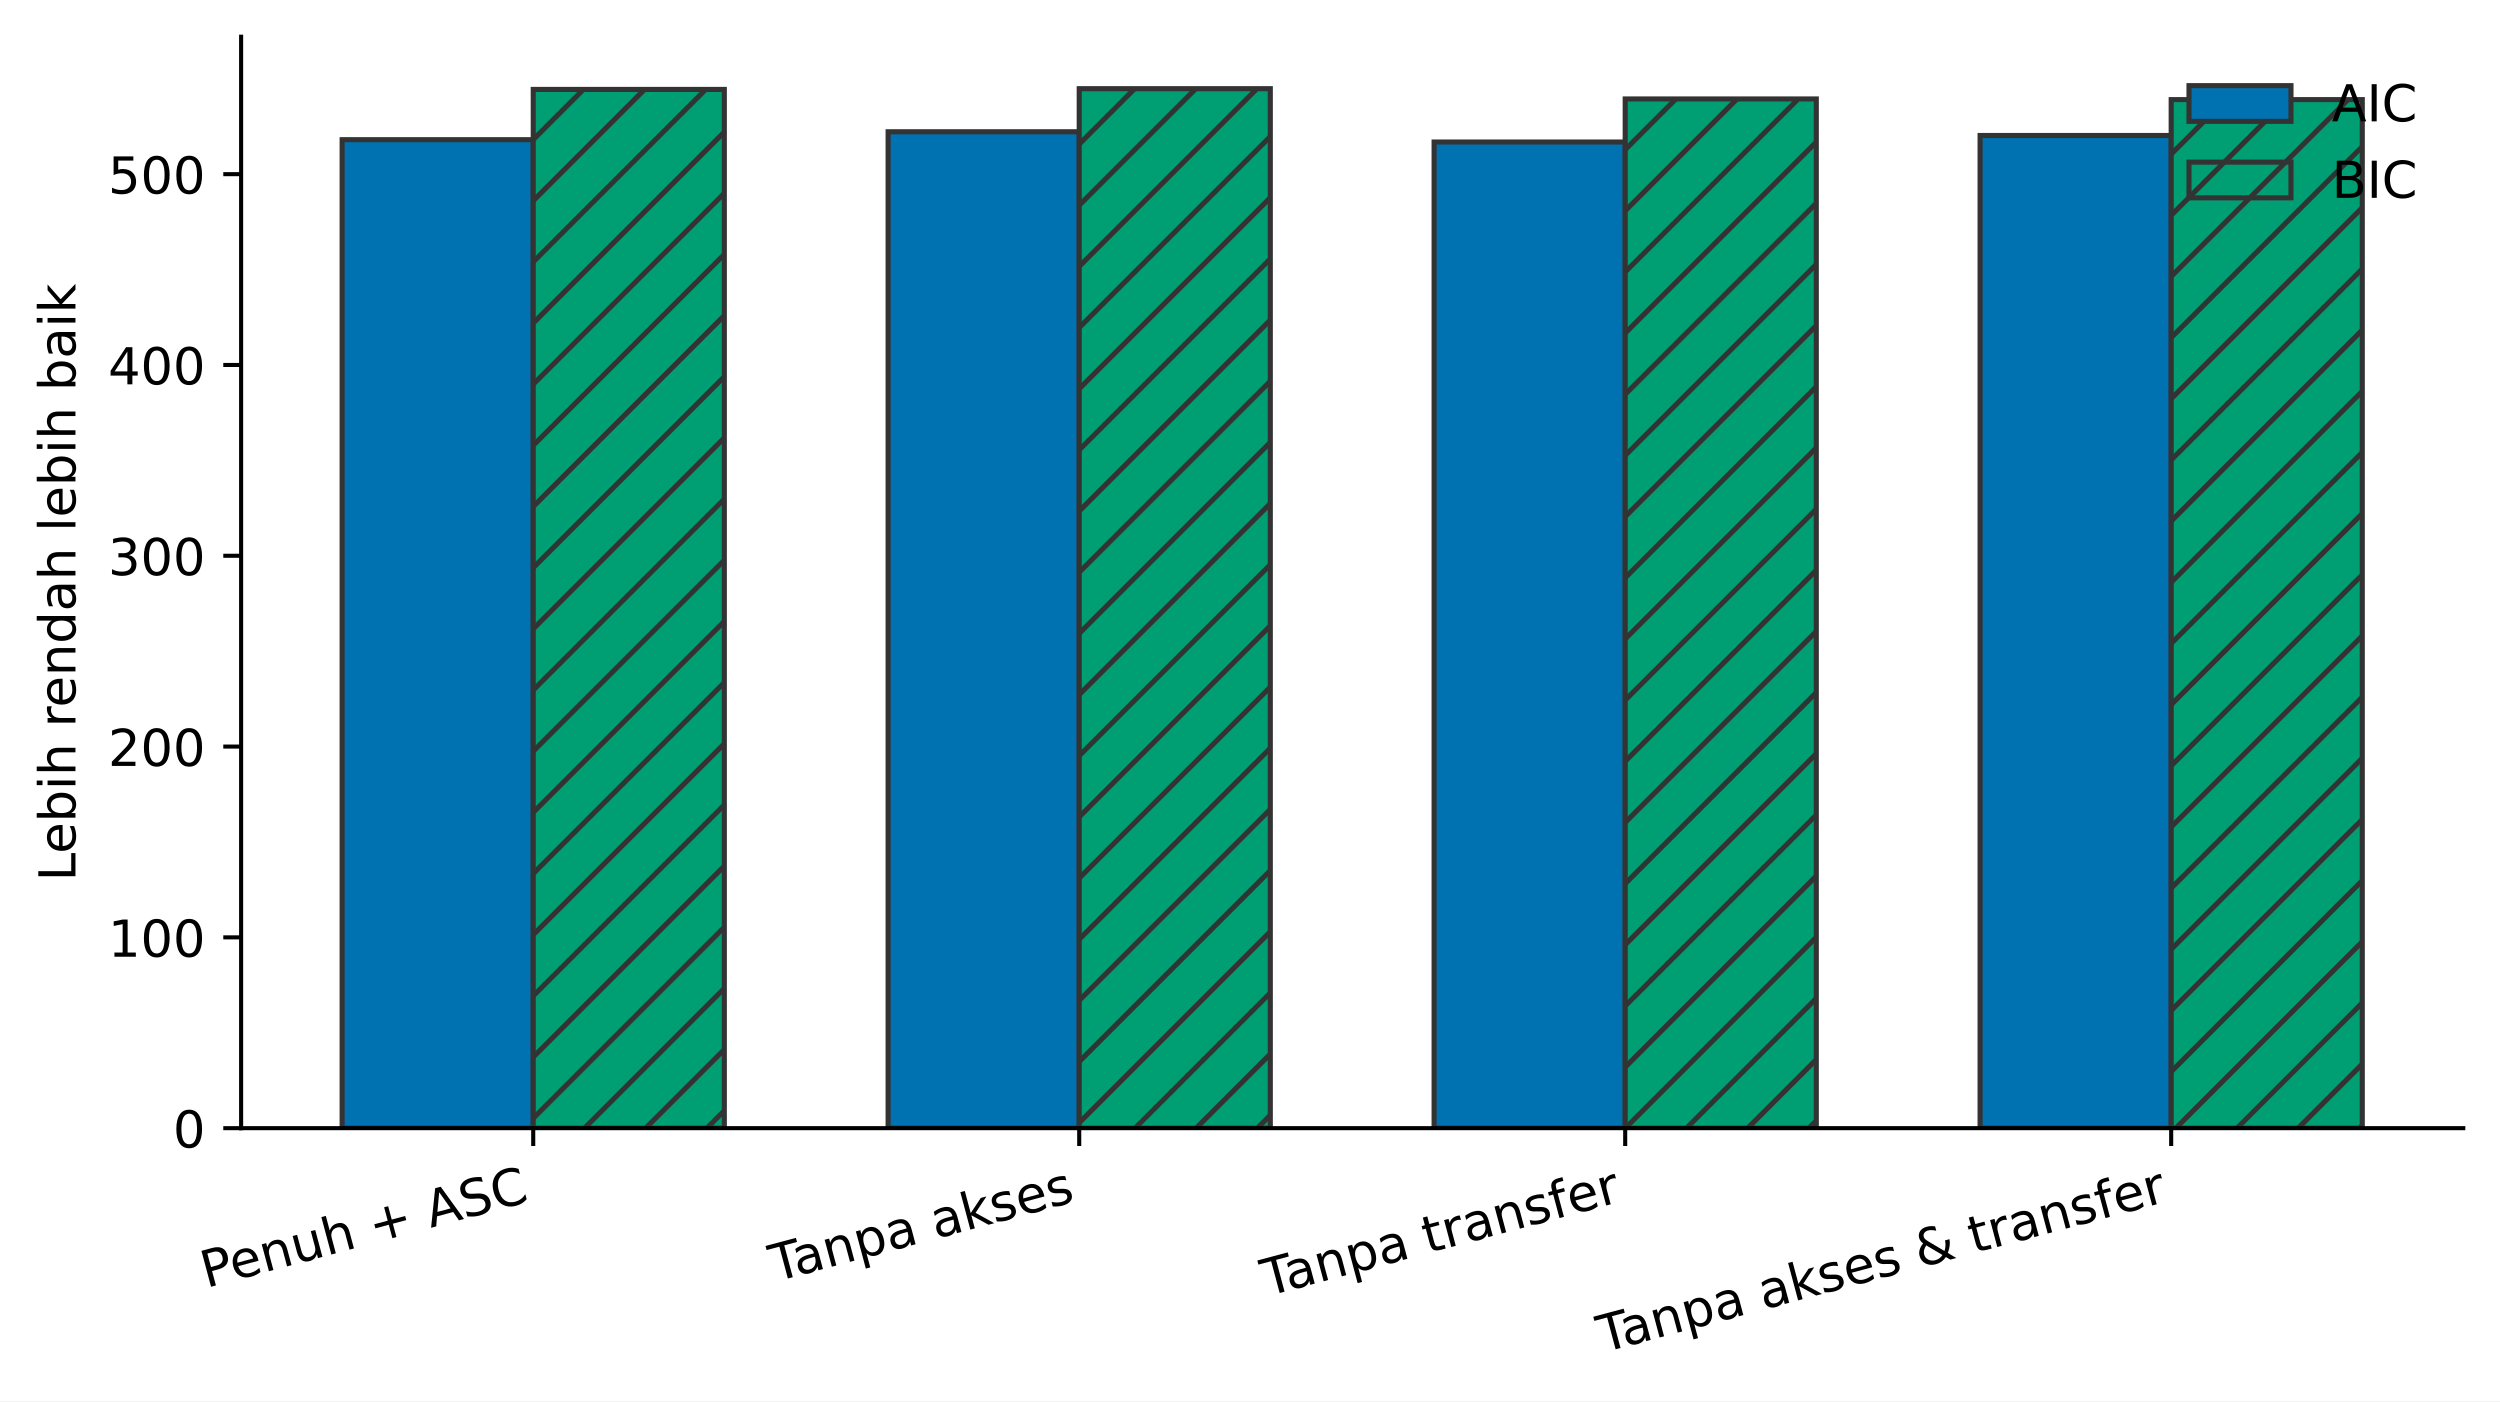
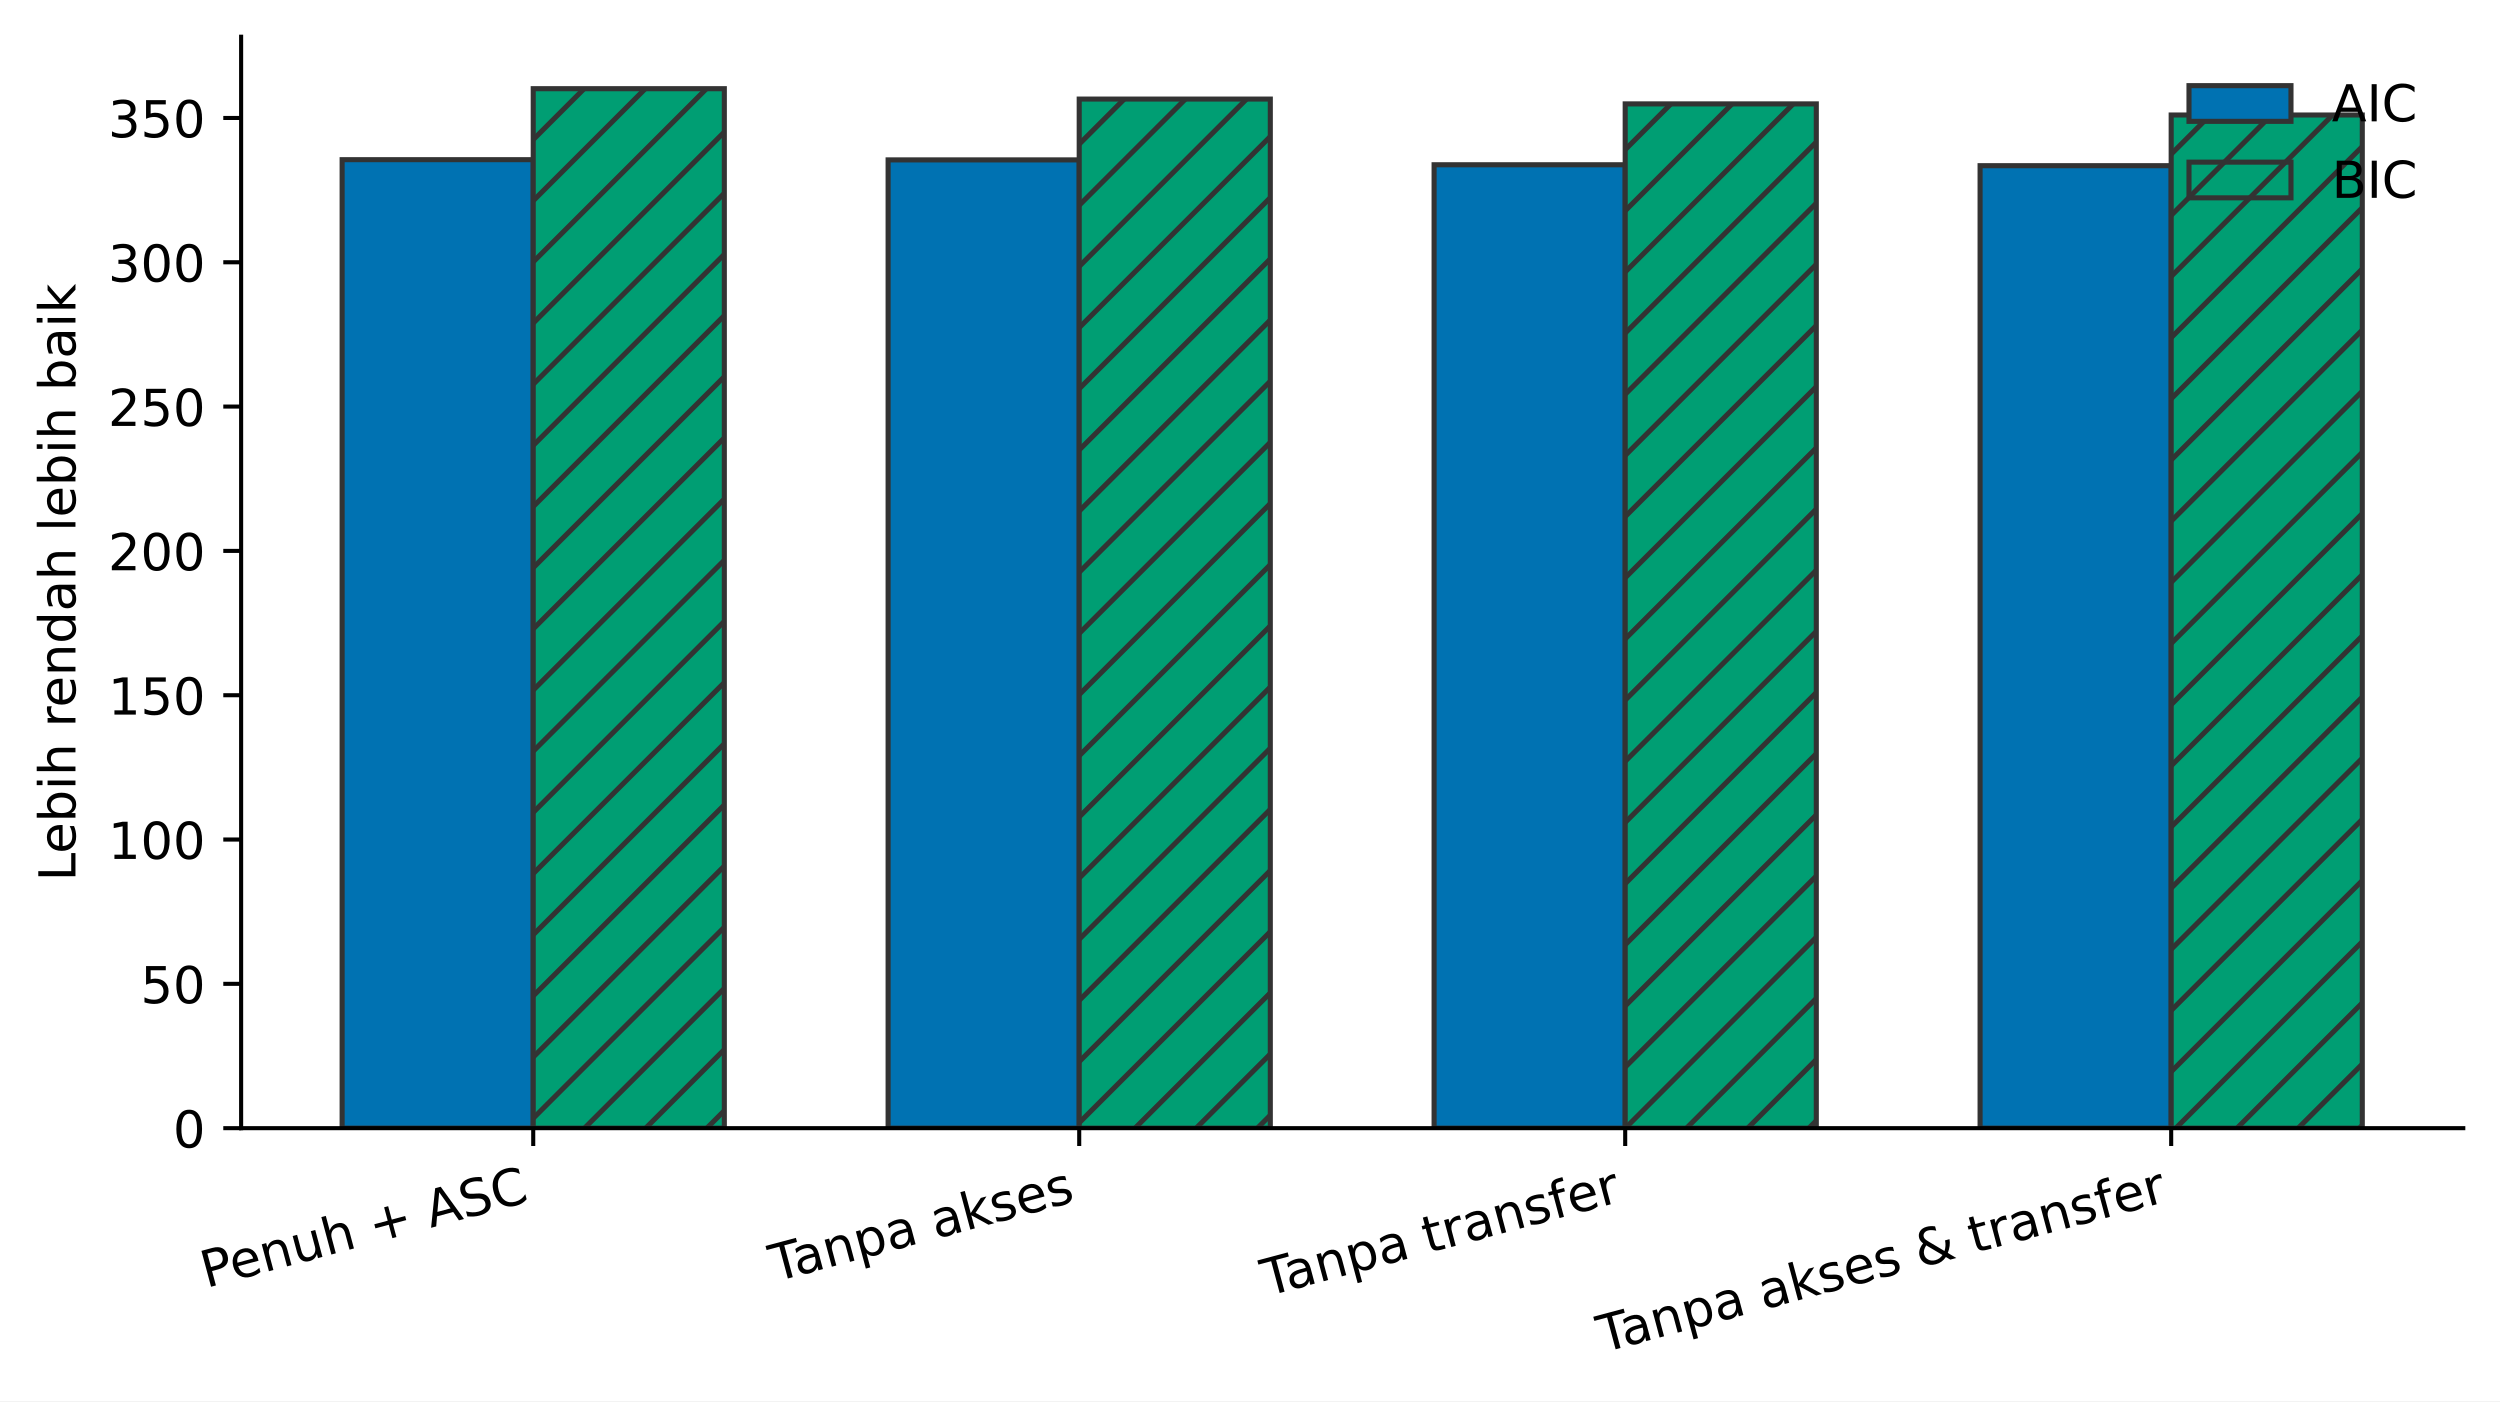
<svg xmlns="http://www.w3.org/2000/svg" xmlns:xlink="http://www.w3.org/1999/xlink" width="490.289pt" height="274.8pt" viewBox="0 0 490.289 274.8" version="1.1">
  <defs>
    <style type="text/css">*{stroke-linejoin: round; stroke-linecap: butt}</style>
  </defs>
  <g id="figure_1">
    <g id="patch_1">
      <path d="M 0 274.8 L 490.289 274.8 L 490.289 0 L 0 0 z " style="fill: #ffffff" />
    </g>
    <g id="axes_1">
      <g id="patch_2">
        <path d="M 47.288 221.251 L 483.089 221.251 L 483.089 7.2 L 47.288 7.2 z " style="fill: #ffffff" />
      </g>
      <g id="patch_3">
-         <path d="M 67.097 221.251 L 104.574 221.251 L 104.574 27.391 L 67.097 27.391 z " clip-path="url(#pc732b76944)" style="fill: #0072b2; stroke: #333333; stroke-linejoin: miter" />
+         <path d="M 67.097 221.251 L 104.574 221.251 L 104.574 31.314 L 67.097 31.314 z " clip-path="url(#pc6ef20f7f6)" style="fill: #0072b2; stroke: #333333; stroke-linejoin: miter" />
      </g>
      <g id="patch_4">
-         <path d="M 174.174 221.251 L 211.651 221.251 L 211.651 25.839 L 174.174 25.839 z " clip-path="url(#pc732b76944)" style="fill: #0072b2; stroke: #333333; stroke-linejoin: miter" />
+         <path d="M 174.174 221.251 L 211.651 221.251 L 211.651 31.362 L 174.174 31.362 z " clip-path="url(#pc6ef20f7f6)" style="fill: #0072b2; stroke: #333333; stroke-linejoin: miter" />
      </g>
      <g id="patch_5">
-         <path d="M 281.25 221.251 L 318.727 221.251 L 318.727 27.85 L 281.25 27.85 z " clip-path="url(#pc732b76944)" style="fill: #0072b2; stroke: #333333; stroke-linejoin: miter" />
+         <path d="M 281.25 221.251 L 318.727 221.251 L 318.727 32.311 L 281.25 32.311 z " clip-path="url(#pc6ef20f7f6)" style="fill: #0072b2; stroke: #333333; stroke-linejoin: miter" />
      </g>
      <g id="patch_6">
-         <path d="M 388.327 221.251 L 425.803 221.251 L 425.803 26.572 L 388.327 26.572 z " clip-path="url(#pc732b76944)" style="fill: #0072b2; stroke: #333333; stroke-linejoin: miter" />
+         <path d="M 388.327 221.251 L 425.803 221.251 L 425.803 32.494 L 388.327 32.494 z " clip-path="url(#pc6ef20f7f6)" style="fill: #0072b2; stroke: #333333; stroke-linejoin: miter" />
      </g>
      <g id="patch_7">
-         <path d="M 104.574 221.251 L 142.051 221.251 L 142.051 17.537 L 104.574 17.537 z " clip-path="url(#pc732b76944)" style="fill: url(#h2e0251b390); stroke: #333333; stroke-linejoin: miter" />
+         <path d="M 104.574 221.251 L 142.051 221.251 L 142.051 17.393 L 104.574 17.393 z " clip-path="url(#pc6ef20f7f6)" style="fill: url(#hb56207f04a); stroke: #333333; stroke-linejoin: miter" />
      </g>
      <g id="patch_8">
-         <path d="M 211.651 221.251 L 249.127 221.251 L 249.127 17.393 L 211.651 17.393 z " clip-path="url(#pc732b76944)" style="fill: url(#h2e0251b390); stroke: #333333; stroke-linejoin: miter" />
+         <path d="M 211.651 221.251 L 249.127 221.251 L 249.127 19.43 L 211.651 19.43 z " clip-path="url(#pc6ef20f7f6)" style="fill: url(#hb56207f04a); stroke: #333333; stroke-linejoin: miter" />
      </g>
      <g id="patch_9">
-         <path d="M 318.727 221.251 L 356.204 221.251 L 356.204 19.404 L 318.727 19.404 z " clip-path="url(#pc732b76944)" style="fill: url(#h2e0251b390); stroke: #333333; stroke-linejoin: miter" />
+         <path d="M 318.727 221.251 L 356.204 221.251 L 356.204 20.378 L 318.727 20.378 z " clip-path="url(#pc6ef20f7f6)" style="fill: url(#hb56207f04a); stroke: #333333; stroke-linejoin: miter" />
      </g>
      <g id="patch_10">
-         <path d="M 425.803 221.251 L 463.28 221.251 L 463.28 19.533 L 425.803 19.533 z " clip-path="url(#pc732b76944)" style="fill: url(#h2e0251b390); stroke: #333333; stroke-linejoin: miter" />
+         <path d="M 425.803 221.251 L 463.28 221.251 L 463.28 22.551 L 425.803 22.551 z " clip-path="url(#pc6ef20f7f6)" style="fill: url(#hb56207f04a); stroke: #333333; stroke-linejoin: miter" />
      </g>
      <g id="matplotlib.axis_1">
        <g id="xtick_1">
          <g id="line2d_1">
            <defs>
-               <path id="m62c264a1f9" d="M 0 0 L 0 3.5 " style="stroke: #000000; stroke-width: 0.8" />
-             </defs>
-             <g>
-               <use xlink:href="#m62c264a1f9" x="104.574" y="221.251" style="stroke: #000000; stroke-width: 0.8" />
+               <path id="mbbdc82d326" d="M 0 0 L 0 3.5 " style="stroke: #000000; stroke-width: 0.8" />
+             </defs>
+             <g>
+               <use xlink:href="#mbbdc82d326" x="104.574" y="221.251" style="stroke: #000000; stroke-width: 0.8" />
            </g>
          </g>
          <g id="text_1">
            <g transform="translate(40.44579 252.6066) rotate(-15) scale(0.1 -0.1)">
              <defs>
                <path id="DejaVuSans-33" d="M 1259 4147 L 1259 2394 L 2053 2394 Q 2494 2394 2734 2622 Q 2975 2850 2975 3272 Q 2975 3691 2734 3919 Q 2494 4147 2053 4147 L 1259 4147 z M 628 4666 L 2053 4666 Q 2838 4666 3239 4311 Q 3641 3956 3641 3272 Q 3641 2581 3239 2228 Q 2838 1875 2053 1875 L 1259 1875 L 1259 0 L 628 0 L 628 4666 z " transform="scale(0.015625)" />
                <path id="DejaVuSans-48" d="M 3597 1894 L 3597 1613 L 953 1613 Q 991 1019 1311 708 Q 1631 397 2203 397 Q 2534 397 2845 478 Q 3156 559 3463 722 L 3463 178 Q 3153 47 2828 -22 Q 2503 -91 2169 -91 Q 1331 -91 842 396 Q 353 884 353 1716 Q 353 2575 817 3079 Q 1281 3584 2069 3584 Q 2775 3584 3186 3129 Q 3597 2675 3597 1894 z M 3022 2063 Q 3016 2534 2758 2815 Q 2500 3097 2075 3097 Q 1594 3097 1305 2825 Q 1016 2553 972 2059 L 3022 2063 z " transform="scale(0.015625)" />
                <path id="DejaVuSans-51" d="M 3513 2113 L 3513 0 L 2938 0 L 2938 2094 Q 2938 2591 2744 2837 Q 2550 3084 2163 3084 Q 1697 3084 1428 2787 Q 1159 2491 1159 1978 L 1159 0 L 581 0 L 581 3500 L 1159 3500 L 1159 2956 Q 1366 3272 1645 3428 Q 1925 3584 2291 3584 Q 2894 3584 3203 3211 Q 3513 2838 3513 2113 z " transform="scale(0.015625)" />
                <path id="DejaVuSans-58" d="M 544 1381 L 544 3500 L 1119 3500 L 1119 1403 Q 1119 906 1312 657 Q 1506 409 1894 409 Q 2359 409 2629 706 Q 2900 1003 2900 1516 L 2900 3500 L 3475 3500 L 3475 0 L 2900 0 L 2900 538 Q 2691 219 2414 64 Q 2138 -91 1772 -91 Q 1169 -91 856 284 Q 544 659 544 1381 z M 1991 3584 L 1991 3584 z " transform="scale(0.015625)" />
                <path id="DejaVuSans-4b" d="M 3513 2113 L 3513 0 L 2938 0 L 2938 2094 Q 2938 2591 2744 2837 Q 2550 3084 2163 3084 Q 1697 3084 1428 2787 Q 1159 2491 1159 1978 L 1159 0 L 581 0 L 581 4863 L 1159 4863 L 1159 2956 Q 1366 3272 1645 3428 Q 1925 3584 2291 3584 Q 2894 3584 3203 3211 Q 3513 2838 3513 2113 z " transform="scale(0.015625)" />
                <path id="DejaVuSans-3" transform="scale(0.015625)" />
                <path id="DejaVuSans-e" d="M 2944 4013 L 2944 2272 L 4684 2272 L 4684 1741 L 2944 1741 L 2944 0 L 2419 0 L 2419 1741 L 678 1741 L 678 2272 L 2419 2272 L 2419 4013 L 2944 4013 z " transform="scale(0.015625)" />
                <path id="DejaVuSans-24" d="M 2188 4044 L 1331 1722 L 3047 1722 L 2188 4044 z M 1831 4666 L 2547 4666 L 4325 0 L 3669 0 L 3244 1197 L 1141 1197 L 716 0 L 50 0 L 1831 4666 z " transform="scale(0.015625)" />
                <path id="DejaVuSans-36" d="M 3425 4513 L 3425 3897 Q 3066 4069 2747 4153 Q 2428 4238 2131 4238 Q 1616 4238 1336 4038 Q 1056 3838 1056 3469 Q 1056 3159 1242 3001 Q 1428 2844 1947 2747 L 2328 2669 Q 3034 2534 3370 2195 Q 3706 1856 3706 1288 Q 3706 609 3251 259 Q 2797 -91 1919 -91 Q 1588 -91 1214 -16 Q 841 59 441 206 L 441 856 Q 825 641 1194 531 Q 1563 422 1919 422 Q 2459 422 2753 634 Q 3047 847 3047 1241 Q 3047 1584 2836 1778 Q 2625 1972 2144 2069 L 1759 2144 Q 1053 2284 737 2584 Q 422 2884 422 3419 Q 422 4038 858 4394 Q 1294 4750 2059 4750 Q 2388 4750 2728 4690 Q 3069 4631 3425 4513 z " transform="scale(0.015625)" />
                <path id="DejaVuSans-26" d="M 4122 4306 L 4122 3641 Q 3803 3938 3442 4084 Q 3081 4231 2675 4231 Q 1875 4231 1450 3742 Q 1025 3253 1025 2328 Q 1025 1406 1450 917 Q 1875 428 2675 428 Q 3081 428 3442 575 Q 3803 722 4122 1019 L 4122 359 Q 3791 134 3420 21 Q 3050 -91 2638 -91 Q 1578 -91 968 557 Q 359 1206 359 2328 Q 359 3453 968 4101 Q 1578 4750 2638 4750 Q 3056 4750 3426 4639 Q 3797 4528 4122 4306 z " transform="scale(0.015625)" />
              </defs>
              <use xlink:href="#DejaVuSans-33" />
              <use xlink:href="#DejaVuSans-48" transform="translate(56.73438 0)" />
              <use xlink:href="#DejaVuSans-51" transform="translate(118.2656 0)" />
              <use xlink:href="#DejaVuSans-58" transform="translate(181.6406 0)" />
              <use xlink:href="#DejaVuSans-4b" transform="translate(245.0156 0)" />
              <use xlink:href="#DejaVuSans-3" transform="translate(308.3906 0)" />
              <use xlink:href="#DejaVuSans-e" transform="translate(340.1719 0)" />
              <use xlink:href="#DejaVuSans-3" transform="translate(423.9688 0)" />
              <use xlink:href="#DejaVuSans-24" transform="translate(455.75 0)" />
              <use xlink:href="#DejaVuSans-36" transform="translate(524.1562 0)" />
              <use xlink:href="#DejaVuSans-26" transform="translate(587.6406 0)" />
            </g>
          </g>
        </g>
        <g id="xtick_2">
          <g id="line2d_2">
            <g>
-               <use xlink:href="#m62c264a1f9" x="211.651" y="221.251" style="stroke: #000000; stroke-width: 0.8" />
+               <use xlink:href="#mbbdc82d326" x="211.651" y="221.251" style="stroke: #000000; stroke-width: 0.8" />
            </g>
          </g>
          <g id="text_2">
            <g transform="translate(152.0454 251.3946) rotate(-15) scale(0.1 -0.1)">
              <defs>
                <path id="DejaVuSans-37" d="M -19 4666 L 3928 4666 L 3928 4134 L 2272 4134 L 2272 0 L 1638 0 L 1638 4134 L -19 4134 L -19 4666 z " transform="scale(0.015625)" />
                <path id="DejaVuSans-44" d="M 2194 1759 Q 1497 1759 1228 1600 Q 959 1441 959 1056 Q 959 750 1161 570 Q 1363 391 1709 391 Q 2188 391 2477 730 Q 2766 1069 2766 1631 L 2766 1759 L 2194 1759 z M 3341 1997 L 3341 0 L 2766 0 L 2766 531 Q 2569 213 2275 61 Q 1981 -91 1556 -91 Q 1019 -91 701 211 Q 384 513 384 1019 Q 384 1609 779 1909 Q 1175 2209 1959 2209 L 2766 2209 L 2766 2266 Q 2766 2663 2505 2880 Q 2244 3097 1772 3097 Q 1472 3097 1187 3025 Q 903 2953 641 2809 L 641 3341 Q 956 3463 1253 3523 Q 1550 3584 1831 3584 Q 2591 3584 2966 3190 Q 3341 2797 3341 1997 z " transform="scale(0.015625)" />
                <path id="DejaVuSans-53" d="M 1159 525 L 1159 -1331 L 581 -1331 L 581 3500 L 1159 3500 L 1159 2969 Q 1341 3281 1617 3432 Q 1894 3584 2278 3584 Q 2916 3584 3314 3078 Q 3713 2572 3713 1747 Q 3713 922 3314 415 Q 2916 -91 2278 -91 Q 1894 -91 1617 61 Q 1341 213 1159 525 z M 3116 1747 Q 3116 2381 2855 2742 Q 2594 3103 2138 3103 Q 1681 3103 1420 2742 Q 1159 2381 1159 1747 Q 1159 1113 1420 752 Q 1681 391 2138 391 Q 2594 391 2855 752 Q 3116 1113 3116 1747 z " transform="scale(0.015625)" />
                <path id="DejaVuSans-4e" d="M 581 4863 L 1159 4863 L 1159 1991 L 2875 3500 L 3609 3500 L 1753 1863 L 3688 0 L 2938 0 L 1159 1709 L 1159 0 L 581 0 L 581 4863 z " transform="scale(0.015625)" />
                <path id="DejaVuSans-56" d="M 2834 3397 L 2834 2853 Q 2591 2978 2328 3040 Q 2066 3103 1784 3103 Q 1356 3103 1142 2972 Q 928 2841 928 2578 Q 928 2378 1081 2264 Q 1234 2150 1697 2047 L 1894 2003 Q 2506 1872 2764 1633 Q 3022 1394 3022 966 Q 3022 478 2636 193 Q 2250 -91 1575 -91 Q 1294 -91 989 -36 Q 684 19 347 128 L 347 722 Q 666 556 975 473 Q 1284 391 1588 391 Q 1994 391 2212 530 Q 2431 669 2431 922 Q 2431 1156 2273 1281 Q 2116 1406 1581 1522 L 1381 1569 Q 847 1681 609 1914 Q 372 2147 372 2553 Q 372 3047 722 3315 Q 1072 3584 1716 3584 Q 2034 3584 2315 3537 Q 2597 3491 2834 3397 z " transform="scale(0.015625)" />
              </defs>
              <use xlink:href="#DejaVuSans-37" />
              <use xlink:href="#DejaVuSans-44" transform="translate(44.53125 0)" />
              <use xlink:href="#DejaVuSans-51" transform="translate(105.8125 0)" />
              <use xlink:href="#DejaVuSans-53" transform="translate(169.1875 0)" />
              <use xlink:href="#DejaVuSans-44" transform="translate(232.6719 0)" />
              <use xlink:href="#DejaVuSans-3" transform="translate(293.9531 0)" />
              <use xlink:href="#DejaVuSans-44" transform="translate(325.7344 0)" />
              <use xlink:href="#DejaVuSans-4e" transform="translate(387.0156 0)" />
              <use xlink:href="#DejaVuSans-56" transform="translate(444.9219 0)" />
              <use xlink:href="#DejaVuSans-48" transform="translate(497.0156 0)" />
              <use xlink:href="#DejaVuSans-56" transform="translate(558.5469 0)" />
            </g>
          </g>
        </g>
        <g id="xtick_3">
          <g id="line2d_3">
            <g>
-               <use xlink:href="#m62c264a1f9" x="318.727" y="221.251" style="stroke: #000000; stroke-width: 0.8" />
+               <use xlink:href="#mbbdc82d326" x="318.727" y="221.251" style="stroke: #000000; stroke-width: 0.8" />
            </g>
          </g>
          <g id="text_3">
            <g transform="translate(248.4967 254.2416) rotate(-15) scale(0.1 -0.1)">
              <defs>
                <path id="DejaVuSans-57" d="M 1172 4494 L 1172 3500 L 2356 3500 L 2356 3053 L 1172 3053 L 1172 1153 Q 1172 725 1289 603 Q 1406 481 1766 481 L 2356 481 L 2356 0 L 1766 0 Q 1100 0 847 248 Q 594 497 594 1153 L 594 3053 L 172 3053 L 172 3500 L 594 3500 L 594 4494 L 1172 4494 z " transform="scale(0.015625)" />
                <path id="DejaVuSans-55" d="M 2631 2963 Q 2534 3019 2420 3045 Q 2306 3072 2169 3072 Q 1681 3072 1420 2755 Q 1159 2438 1159 1844 L 1159 0 L 581 0 L 581 3500 L 1159 3500 L 1159 2956 Q 1341 3275 1631 3429 Q 1922 3584 2338 3584 Q 2397 3584 2469 3576 Q 2541 3569 2628 3553 L 2631 2963 z " transform="scale(0.015625)" />
                <path id="DejaVuSans-49" d="M 2375 4863 L 2375 4384 L 1825 4384 Q 1516 4384 1395 4259 Q 1275 4134 1275 3809 L 1275 3500 L 2222 3500 L 2222 3053 L 1275 3053 L 1275 0 L 697 0 L 697 3053 L 147 3053 L 147 3500 L 697 3500 L 697 3744 Q 697 4328 969 4595 Q 1241 4863 1831 4863 L 2375 4863 z " transform="scale(0.015625)" />
              </defs>
              <use xlink:href="#DejaVuSans-37" />
              <use xlink:href="#DejaVuSans-44" transform="translate(44.53125 0)" />
              <use xlink:href="#DejaVuSans-51" transform="translate(105.8125 0)" />
              <use xlink:href="#DejaVuSans-53" transform="translate(169.1875 0)" />
              <use xlink:href="#DejaVuSans-44" transform="translate(232.6719 0)" />
              <use xlink:href="#DejaVuSans-3" transform="translate(293.9531 0)" />
              <use xlink:href="#DejaVuSans-57" transform="translate(325.7344 0)" />
              <use xlink:href="#DejaVuSans-55" transform="translate(364.9375 0)" />
              <use xlink:href="#DejaVuSans-44" transform="translate(406.0469 0)" />
              <use xlink:href="#DejaVuSans-51" transform="translate(467.3281 0)" />
              <use xlink:href="#DejaVuSans-56" transform="translate(530.7031 0)" />
              <use xlink:href="#DejaVuSans-49" transform="translate(582.7969 0)" />
              <use xlink:href="#DejaVuSans-48" transform="translate(618 0)" />
              <use xlink:href="#DejaVuSans-55" transform="translate(679.5312 0)" />
            </g>
          </g>
        </g>
        <g id="xtick_4">
          <g id="line2d_4">
            <g>
-               <use xlink:href="#m62c264a1f9" x="425.803" y="221.251" style="stroke: #000000; stroke-width: 0.8" />
+               <use xlink:href="#mbbdc82d326" x="425.803" y="221.251" style="stroke: #000000; stroke-width: 0.8" />
            </g>
          </g>
          <g id="text_4">
            <g transform="translate(314.3809 265.279) rotate(-15) scale(0.1 -0.1)">
              <defs>
                <path id="DejaVuSans-9" d="M 1556 2509 Q 1272 2256 1139 2004 Q 1006 1753 1006 1478 Q 1006 1022 1337 719 Q 1669 416 2169 416 Q 2466 416 2725 514 Q 2984 613 3213 813 L 1556 2509 z M 1997 2859 L 3584 1234 Q 3769 1513 3872 1830 Q 3975 2147 3994 2503 L 4575 2503 Q 4538 2091 4375 1687 Q 4213 1284 3922 891 L 4794 0 L 4006 0 L 3559 459 Q 3234 181 2878 45 Q 2522 -91 2113 -91 Q 1359 -91 881 339 Q 403 769 403 1441 Q 403 1841 612 2192 Q 822 2544 1241 2853 Q 1091 3050 1012 3245 Q 934 3441 934 3628 Q 934 4134 1281 4442 Q 1628 4750 2203 4750 Q 2463 4750 2720 4694 Q 2978 4638 3244 4525 L 3244 3956 Q 2972 4103 2725 4179 Q 2478 4256 2266 4256 Q 1938 4256 1733 4082 Q 1528 3909 1528 3634 Q 1528 3475 1620 3314 Q 1713 3153 1997 2859 z " transform="scale(0.015625)" />
              </defs>
              <use xlink:href="#DejaVuSans-37" />
              <use xlink:href="#DejaVuSans-44" transform="translate(44.53125 0)" />
              <use xlink:href="#DejaVuSans-51" transform="translate(105.8125 0)" />
              <use xlink:href="#DejaVuSans-53" transform="translate(169.1875 0)" />
              <use xlink:href="#DejaVuSans-44" transform="translate(232.6719 0)" />
              <use xlink:href="#DejaVuSans-3" transform="translate(293.9531 0)" />
              <use xlink:href="#DejaVuSans-44" transform="translate(325.7344 0)" />
              <use xlink:href="#DejaVuSans-4e" transform="translate(387.0156 0)" />
              <use xlink:href="#DejaVuSans-56" transform="translate(444.9219 0)" />
              <use xlink:href="#DejaVuSans-48" transform="translate(497.0156 0)" />
              <use xlink:href="#DejaVuSans-56" transform="translate(558.5469 0)" />
              <use xlink:href="#DejaVuSans-3" transform="translate(610.6406 0)" />
              <use xlink:href="#DejaVuSans-9" transform="translate(642.4219 0)" />
              <use xlink:href="#DejaVuSans-3" transform="translate(720.4062 0)" />
              <use xlink:href="#DejaVuSans-57" transform="translate(752.1875 0)" />
              <use xlink:href="#DejaVuSans-55" transform="translate(791.3906 0)" />
              <use xlink:href="#DejaVuSans-44" transform="translate(832.5 0)" />
              <use xlink:href="#DejaVuSans-51" transform="translate(893.7812 0)" />
              <use xlink:href="#DejaVuSans-56" transform="translate(957.1562 0)" />
              <use xlink:href="#DejaVuSans-49" transform="translate(1009.25 0)" />
              <use xlink:href="#DejaVuSans-48" transform="translate(1044.453 0)" />
              <use xlink:href="#DejaVuSans-55" transform="translate(1105.984 0)" />
            </g>
          </g>
        </g>
      </g>
      <g id="matplotlib.axis_2">
        <g id="ytick_1">
          <g id="line2d_5">
            <defs>
-               <path id="m06217e096d" d="M 0 0 L -3.5 0 " style="stroke: #000000; stroke-width: 0.8" />
-             </defs>
-             <g>
-               <use xlink:href="#m06217e096d" x="47.288" y="221.251" style="stroke: #000000; stroke-width: 0.8" />
+               <path id="maf0f291303" d="M 0 0 L -3.5 0 " style="stroke: #000000; stroke-width: 0.8" />
+             </defs>
+             <g>
+               <use xlink:href="#maf0f291303" x="47.288" y="221.251" style="stroke: #000000; stroke-width: 0.8" />
            </g>
          </g>
          <g id="text_5">
            <g transform="translate(33.92578 225.0494) scale(0.1 -0.1)">
              <defs>
                <path id="DejaVuSans-13" d="M 2034 4250 Q 1547 4250 1301 3770 Q 1056 3291 1056 2328 Q 1056 1369 1301 889 Q 1547 409 2034 409 Q 2525 409 2770 889 Q 3016 1369 3016 2328 Q 3016 3291 2770 3770 Q 2525 4250 2034 4250 z M 2034 4750 Q 2819 4750 3233 4129 Q 3647 3509 3647 2328 Q 3647 1150 3233 529 Q 2819 -91 2034 -91 Q 1250 -91 836 529 Q 422 1150 422 2328 Q 422 3509 836 4129 Q 1250 4750 2034 4750 z " transform="scale(0.015625)" />
              </defs>
              <use xlink:href="#DejaVuSans-13" />
            </g>
          </g>
        </g>
        <g id="ytick_2">
          <g id="line2d_6">
            <g>
-               <use xlink:href="#m06217e096d" x="47.288" y="183.833" style="stroke: #000000; stroke-width: 0.8" />
+               <use xlink:href="#maf0f291303" x="47.288" y="192.948" style="stroke: #000000; stroke-width: 0.8" />
            </g>
          </g>
          <g id="text_6">
-             <g transform="translate(21.20078 187.6317) scale(0.1 -0.1)">
+             <g transform="translate(27.56328 196.7467) scale(0.1 -0.1)">
+               <defs>
+                 <path id="DejaVuSans-18" d="M 691 4666 L 3169 4666 L 3169 4134 L 1269 4134 L 1269 2991 Q 1406 3038 1543 3061 Q 1681 3084 1819 3084 Q 2600 3084 3056 2656 Q 3513 2228 3513 1497 Q 3513 744 3044 326 Q 2575 -91 1722 -91 Q 1428 -91 1123 -41 Q 819 9 494 109 L 494 744 Q 775 591 1075 516 Q 1375 441 1709 441 Q 2250 441 2565 725 Q 2881 1009 2881 1497 Q 2881 1984 2565 2268 Q 2250 2553 1709 2553 Q 1456 2553 1204 2497 Q 953 2441 691 2322 L 691 4666 z " transform="scale(0.015625)" />
+               </defs>
+               <use xlink:href="#DejaVuSans-18" />
+               <use xlink:href="#DejaVuSans-13" transform="translate(63.625 0)" />
+             </g>
+           </g>
+         </g>
+         <g id="ytick_3">
+           <g id="line2d_7">
+             <g>
+               <use xlink:href="#maf0f291303" x="47.288" y="164.645" style="stroke: #000000; stroke-width: 0.8" />
+             </g>
+           </g>
+           <g id="text_7">
+             <g transform="translate(21.20078 168.4439) scale(0.1 -0.1)">
              <defs>
                <path id="DejaVuSans-14" d="M 794 531 L 1825 531 L 1825 4091 L 703 3866 L 703 4441 L 1819 4666 L 2450 4666 L 2450 531 L 3481 531 L 3481 0 L 794 0 L 794 531 z " transform="scale(0.015625)" />
              </defs>
              <use xlink:href="#DejaVuSans-14" />
              <use xlink:href="#DejaVuSans-13" transform="translate(63.625 0)" />
              <use xlink:href="#DejaVuSans-13" transform="translate(127.25 0)" />
            </g>
          </g>
        </g>
-         <g id="ytick_3">
-           <g id="line2d_7">
-             <g>
-               <use xlink:href="#m06217e096d" x="47.288" y="146.415" style="stroke: #000000; stroke-width: 0.8" />
-             </g>
-           </g>
-           <g id="text_7">
-             <g transform="translate(21.20078 150.2141) scale(0.1 -0.1)">
+         <g id="ytick_4">
+           <g id="line2d_8">
+             <g>
+               <use xlink:href="#maf0f291303" x="47.288" y="136.342" style="stroke: #000000; stroke-width: 0.8" />
+             </g>
+           </g>
+           <g id="text_8">
+             <g transform="translate(21.20078 140.1412) scale(0.1 -0.1)">
+               <use xlink:href="#DejaVuSans-14" />
+               <use xlink:href="#DejaVuSans-18" transform="translate(63.625 0)" />
+               <use xlink:href="#DejaVuSans-13" transform="translate(127.25 0)" />
+             </g>
+           </g>
+         </g>
+         <g id="ytick_5">
+           <g id="line2d_9">
+             <g>
+               <use xlink:href="#maf0f291303" x="47.288" y="108.04" style="stroke: #000000; stroke-width: 0.8" />
+             </g>
+           </g>
+           <g id="text_9">
+             <g transform="translate(21.20078 111.8385) scale(0.1 -0.1)">
              <defs>
                <path id="DejaVuSans-15" d="M 1228 531 L 3431 531 L 3431 0 L 469 0 L 469 531 Q 828 903 1448 1529 Q 2069 2156 2228 2338 Q 2531 2678 2651 2914 Q 2772 3150 2772 3378 Q 2772 3750 2511 3984 Q 2250 4219 1831 4219 Q 1534 4219 1204 4116 Q 875 4013 500 3803 L 500 4441 Q 881 4594 1212 4672 Q 1544 4750 1819 4750 Q 2544 4750 2975 4387 Q 3406 4025 3406 3419 Q 3406 3131 3298 2873 Q 3191 2616 2906 2266 Q 2828 2175 2409 1742 Q 1991 1309 1228 531 z " transform="scale(0.015625)" />
              </defs>
              <use xlink:href="#DejaVuSans-15" />
              <use xlink:href="#DejaVuSans-13" transform="translate(63.625 0)" />
              <use xlink:href="#DejaVuSans-13" transform="translate(127.25 0)" />
            </g>
          </g>
        </g>
-         <g id="ytick_4">
-           <g id="line2d_8">
-             <g>
-               <use xlink:href="#m06217e096d" x="47.288" y="108.998" style="stroke: #000000; stroke-width: 0.8" />
-             </g>
-           </g>
-           <g id="text_8">
-             <g transform="translate(21.20078 112.7965) scale(0.1 -0.1)">
+         <g id="ytick_6">
+           <g id="line2d_10">
+             <g>
+               <use xlink:href="#maf0f291303" x="47.288" y="79.737" style="stroke: #000000; stroke-width: 0.8" />
+             </g>
+           </g>
+           <g id="text_10">
+             <g transform="translate(21.20078 83.53582) scale(0.1 -0.1)">
+               <use xlink:href="#DejaVuSans-15" />
+               <use xlink:href="#DejaVuSans-18" transform="translate(63.625 0)" />
+               <use xlink:href="#DejaVuSans-13" transform="translate(127.25 0)" />
+             </g>
+           </g>
+         </g>
+         <g id="ytick_7">
+           <g id="line2d_11">
+             <g>
+               <use xlink:href="#maf0f291303" x="47.288" y="51.434" style="stroke: #000000; stroke-width: 0.8" />
+             </g>
+           </g>
+           <g id="text_11">
+             <g transform="translate(21.20078 55.23311) scale(0.1 -0.1)">
              <defs>
                <path id="DejaVuSans-16" d="M 2597 2516 Q 3050 2419 3304 2112 Q 3559 1806 3559 1356 Q 3559 666 3084 287 Q 2609 -91 1734 -91 Q 1441 -91 1130 -33 Q 819 25 488 141 L 488 750 Q 750 597 1062 519 Q 1375 441 1716 441 Q 2309 441 2620 675 Q 2931 909 2931 1356 Q 2931 1769 2642 2001 Q 2353 2234 1838 2234 L 1294 2234 L 1294 2753 L 1863 2753 Q 2328 2753 2575 2939 Q 2822 3125 2822 3475 Q 2822 3834 2567 4026 Q 2313 4219 1838 4219 Q 1578 4219 1281 4162 Q 984 4106 628 3988 L 628 4550 Q 988 4650 1302 4700 Q 1616 4750 1894 4750 Q 2613 4750 3031 4423 Q 3450 4097 3450 3541 Q 3450 3153 3228 2886 Q 3006 2619 2597 2516 z " transform="scale(0.015625)" />
              </defs>
              <use xlink:href="#DejaVuSans-16" />
              <use xlink:href="#DejaVuSans-13" transform="translate(63.625 0)" />
              <use xlink:href="#DejaVuSans-13" transform="translate(127.25 0)" />
            </g>
          </g>
        </g>
-         <g id="ytick_5">
-           <g id="line2d_9">
-             <g>
-               <use xlink:href="#m06217e096d" x="47.288" y="71.58" style="stroke: #000000; stroke-width: 0.8" />
-             </g>
-           </g>
-           <g id="text_9">
-             <g transform="translate(21.20078 75.37885) scale(0.1 -0.1)">
-               <defs>
-                 <path id="DejaVuSans-17" d="M 2419 4116 L 825 1625 L 2419 1625 L 2419 4116 z M 2253 4666 L 3047 4666 L 3047 1625 L 3713 1625 L 3713 1100 L 3047 1100 L 3047 0 L 2419 0 L 2419 1100 L 313 1100 L 313 1709 L 2253 4666 z " transform="scale(0.015625)" />
-               </defs>
-               <use xlink:href="#DejaVuSans-17" />
-               <use xlink:href="#DejaVuSans-13" transform="translate(63.625 0)" />
-               <use xlink:href="#DejaVuSans-13" transform="translate(127.25 0)" />
-             </g>
-           </g>
-         </g>
-         <g id="ytick_6">
-           <g id="line2d_10">
-             <g>
-               <use xlink:href="#m06217e096d" x="47.288" y="34.162" style="stroke: #000000; stroke-width: 0.8" />
-             </g>
-           </g>
-           <g id="text_10">
-             <g transform="translate(21.20078 37.96122) scale(0.1 -0.1)">
-               <defs>
-                 <path id="DejaVuSans-18" d="M 691 4666 L 3169 4666 L 3169 4134 L 1269 4134 L 1269 2991 Q 1406 3038 1543 3061 Q 1681 3084 1819 3084 Q 2600 3084 3056 2656 Q 3513 2228 3513 1497 Q 3513 744 3044 326 Q 2575 -91 1722 -91 Q 1428 -91 1123 -41 Q 819 9 494 109 L 494 744 Q 775 591 1075 516 Q 1375 441 1709 441 Q 2250 441 2565 725 Q 2881 1009 2881 1497 Q 2881 1984 2565 2268 Q 2250 2553 1709 2553 Q 1456 2553 1204 2497 Q 953 2441 691 2322 L 691 4666 z " transform="scale(0.015625)" />
-               </defs>
-               <use xlink:href="#DejaVuSans-18" />
-               <use xlink:href="#DejaVuSans-13" transform="translate(63.625 0)" />
-               <use xlink:href="#DejaVuSans-13" transform="translate(127.25 0)" />
-             </g>
-           </g>
-         </g>
-         <g id="text_11">
+         <g id="ytick_8">
+           <g id="line2d_12">
+             <g>
+               <use xlink:href="#maf0f291303" x="47.288" y="23.132" style="stroke: #000000; stroke-width: 0.8" />
+             </g>
+           </g>
+           <g id="text_12">
+             <g transform="translate(21.20078 26.9304) scale(0.1 -0.1)">
+               <use xlink:href="#DejaVuSans-16" />
+               <use xlink:href="#DejaVuSans-18" transform="translate(63.625 0)" />
+               <use xlink:href="#DejaVuSans-13" transform="translate(127.25 0)" />
+             </g>
+           </g>
+         </g>
+         <g id="text_13">
          <g transform="translate(14.79844 172.8175) rotate(-90) scale(0.1 -0.1)">
            <defs>
              <path id="DejaVuSans-2f" d="M 628 4666 L 1259 4666 L 1259 531 L 3531 531 L 3531 0 L 628 0 L 628 4666 z " transform="scale(0.015625)" />
              <path id="DejaVuSans-45" d="M 3116 1747 Q 3116 2381 2855 2742 Q 2594 3103 2138 3103 Q 1681 3103 1420 2742 Q 1159 2381 1159 1747 Q 1159 1113 1420 752 Q 1681 391 2138 391 Q 2594 391 2855 752 Q 3116 1113 3116 1747 z M 1159 2969 Q 1341 3281 1617 3432 Q 1894 3584 2278 3584 Q 2916 3584 3314 3078 Q 3713 2572 3713 1747 Q 3713 922 3314 415 Q 2916 -91 2278 -91 Q 1894 -91 1617 61 Q 1341 213 1159 525 L 1159 0 L 581 0 L 581 4863 L 1159 4863 L 1159 2969 z " transform="scale(0.015625)" />
              <path id="DejaVuSans-4c" d="M 603 3500 L 1178 3500 L 1178 0 L 603 0 L 603 3500 z M 603 4863 L 1178 4863 L 1178 4134 L 603 4134 L 603 4863 z " transform="scale(0.015625)" />
              <path id="DejaVuSans-47" d="M 2906 2969 L 2906 4863 L 3481 4863 L 3481 0 L 2906 0 L 2906 525 Q 2725 213 2448 61 Q 2172 -91 1784 -91 Q 1150 -91 751 415 Q 353 922 353 1747 Q 353 2572 751 3078 Q 1150 3584 1784 3584 Q 2172 3584 2448 3432 Q 2725 3281 2906 2969 z M 947 1747 Q 947 1113 1208 752 Q 1469 391 1925 391 Q 2381 391 2643 752 Q 2906 1113 2906 1747 Q 2906 2381 2643 2742 Q 2381 3103 1925 3103 Q 1469 3103 1208 2742 Q 947 2381 947 1747 z " transform="scale(0.015625)" />
              <path id="DejaVuSans-4f" d="M 603 4863 L 1178 4863 L 1178 0 L 603 0 L 603 4863 z " transform="scale(0.015625)" />
            </defs>
            <use xlink:href="#DejaVuSans-2f" />
            <use xlink:href="#DejaVuSans-48" transform="translate(53.96875 0)" />
            <use xlink:href="#DejaVuSans-45" transform="translate(115.5 0)" />
            <use xlink:href="#DejaVuSans-4c" transform="translate(178.9844 0)" />
            <use xlink:href="#DejaVuSans-4b" transform="translate(206.7656 0)" />
            <use xlink:href="#DejaVuSans-3" transform="translate(270.1406 0)" />
            <use xlink:href="#DejaVuSans-55" transform="translate(301.9219 0)" />
            <use xlink:href="#DejaVuSans-48" transform="translate(340.8281 0)" />
            <use xlink:href="#DejaVuSans-51" transform="translate(402.3594 0)" />
            <use xlink:href="#DejaVuSans-47" transform="translate(465.7344 0)" />
            <use xlink:href="#DejaVuSans-44" transform="translate(529.2188 0)" />
            <use xlink:href="#DejaVuSans-4b" transform="translate(590.5 0)" />
            <use xlink:href="#DejaVuSans-3" transform="translate(653.875 0)" />
            <use xlink:href="#DejaVuSans-4f" transform="translate(685.6562 0)" />
            <use xlink:href="#DejaVuSans-48" transform="translate(713.4375 0)" />
            <use xlink:href="#DejaVuSans-45" transform="translate(774.9688 0)" />
            <use xlink:href="#DejaVuSans-4c" transform="translate(838.4531 0)" />
            <use xlink:href="#DejaVuSans-4b" transform="translate(866.2344 0)" />
            <use xlink:href="#DejaVuSans-3" transform="translate(929.6094 0)" />
            <use xlink:href="#DejaVuSans-45" transform="translate(961.3906 0)" />
            <use xlink:href="#DejaVuSans-44" transform="translate(1024.875 0)" />
            <use xlink:href="#DejaVuSans-4c" transform="translate(1086.156 0)" />
            <use xlink:href="#DejaVuSans-4e" transform="translate(1113.938 0)" />
          </g>
        </g>
      </g>
      <g id="patch_11">
        <path d="M 47.288 221.251 L 47.288 7.2 " style="fill: none; stroke: #000000; stroke-width: 0.8; stroke-linejoin: miter; stroke-linecap: square" />
      </g>
      <g id="patch_12">
        <path d="M 47.288 221.251 L 483.089 221.251 " style="fill: none; stroke: #000000; stroke-width: 0.8; stroke-linejoin: miter; stroke-linecap: square" />
      </g>
      <g id="legend_1">
        <g id="patch_13">
          <path d="M 429.296 23.798 L 449.296 23.798 L 449.296 16.798 L 429.296 16.798 z " style="fill: #0072b2; stroke: #333333; stroke-linejoin: miter" />
        </g>
-         <g id="text_12">
+         <g id="text_14">
          <g transform="translate(457.2955 23.79844) scale(0.1 -0.1)">
            <defs>
              <path id="DejaVuSans-2c" d="M 628 4666 L 1259 4666 L 1259 0 L 628 0 L 628 4666 z " transform="scale(0.015625)" />
            </defs>
            <use xlink:href="#DejaVuSans-24" />
            <use xlink:href="#DejaVuSans-2c" transform="translate(68.40625 0)" />
            <use xlink:href="#DejaVuSans-26" transform="translate(97.90625 0)" />
          </g>
        </g>
        <g id="patch_14">
-           <path d="M 429.296 38.799 L 449.296 38.799 L 449.296 31.799 L 429.296 31.799 z " style="fill: url(#h2e0251b390); stroke: #333333; stroke-linejoin: miter" />
-         </g>
-         <g id="text_13">
+           <path d="M 429.296 38.799 L 449.296 38.799 L 449.296 31.799 L 429.296 31.799 z " style="fill: url(#hb56207f04a); stroke: #333333; stroke-linejoin: miter" />
+         </g>
+         <g id="text_15">
          <g transform="translate(457.2955 38.79922) scale(0.1 -0.1)">
            <defs>
              <path id="DejaVuSans-25" d="M 1259 2228 L 1259 519 L 2272 519 Q 2781 519 3026 730 Q 3272 941 3272 1375 Q 3272 1813 3026 2020 Q 2781 2228 2272 2228 L 1259 2228 z M 1259 4147 L 1259 2741 L 2194 2741 Q 2656 2741 2882 2914 Q 3109 3088 3109 3444 Q 3109 3797 2882 3972 Q 2656 4147 2194 4147 L 1259 4147 z M 628 4666 L 2241 4666 Q 2963 4666 3353 4366 Q 3744 4066 3744 3513 Q 3744 3084 3544 2831 Q 3344 2578 2956 2516 Q 3422 2416 3680 2098 Q 3938 1781 3938 1306 Q 3938 681 3513 340 Q 3088 0 2303 0 L 628 0 L 628 4666 z " transform="scale(0.015625)" />
            </defs>
            <use xlink:href="#DejaVuSans-25" />
            <use xlink:href="#DejaVuSans-2c" transform="translate(68.60938 0)" />
            <use xlink:href="#DejaVuSans-26" transform="translate(98.10938 0)" />
          </g>
        </g>
      </g>
    </g>
  </g>
  <defs>
-     <clipPath id="pc732b76944">
+     <clipPath id="pc6ef20f7f6">
      <rect x="47.288" y="7.2" width="435.801" height="214.051" />
    </clipPath>
  </defs>
  <defs>
-     <pattern id="h2e0251b390" patternUnits="userSpaceOnUse" x="0" y="0" width="72" height="72">
+     <pattern id="hb56207f04a" patternUnits="userSpaceOnUse" x="0" y="0" width="72" height="72">
      <rect x="0" y="0" width="73" height="73" fill="#009e73" />
      <path d="M -36 36 L 36 -36 M -30 42 L 42 -30 M -24 48 L 48 -24 M -18 54 L 54 -18 M -12 60 L 60 -12 M -6 66 L 66 -6 M 0 72 L 72 0 M 6 78 L 78 6 M 12 84 L 84 12 M 18 90 L 90 18 M 24 96 L 96 24 M 30 102 L 102 30 M 36 108 L 108 36 " style="fill: #333333; stroke: #333333; stroke-width: 1.0; stroke-linecap: butt; stroke-linejoin: miter" />
    </pattern>
  </defs>
</svg>
